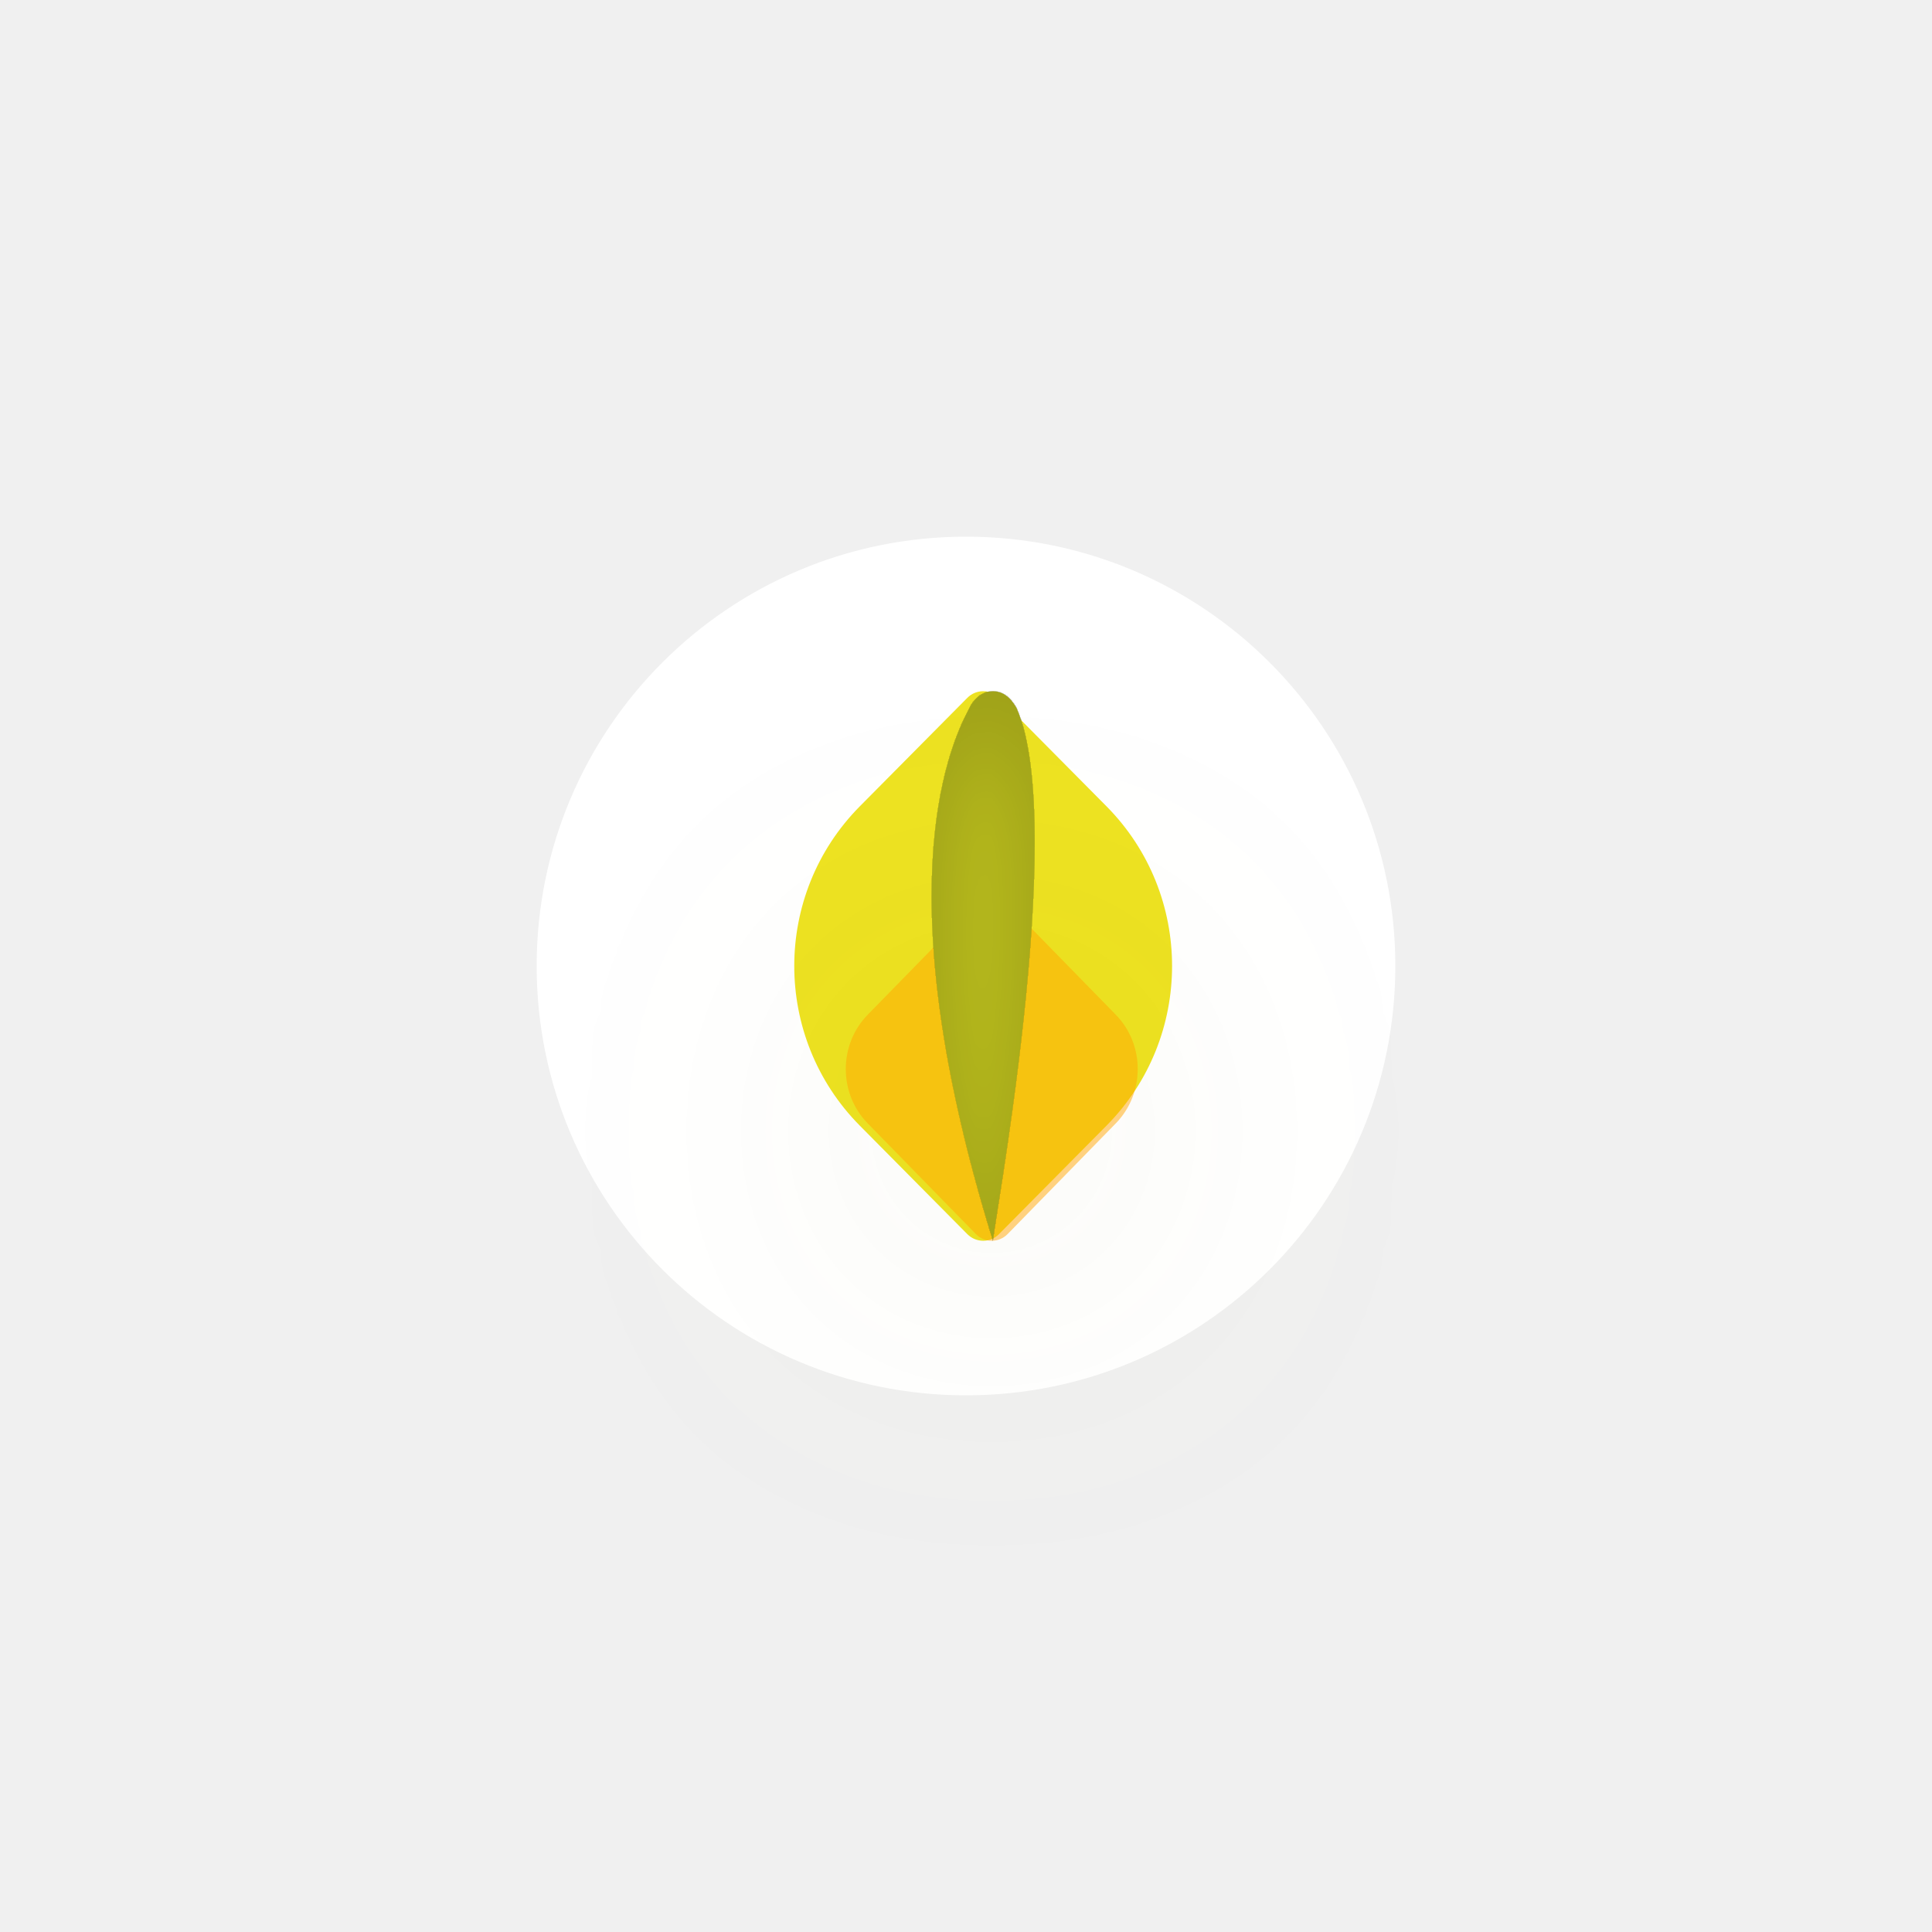
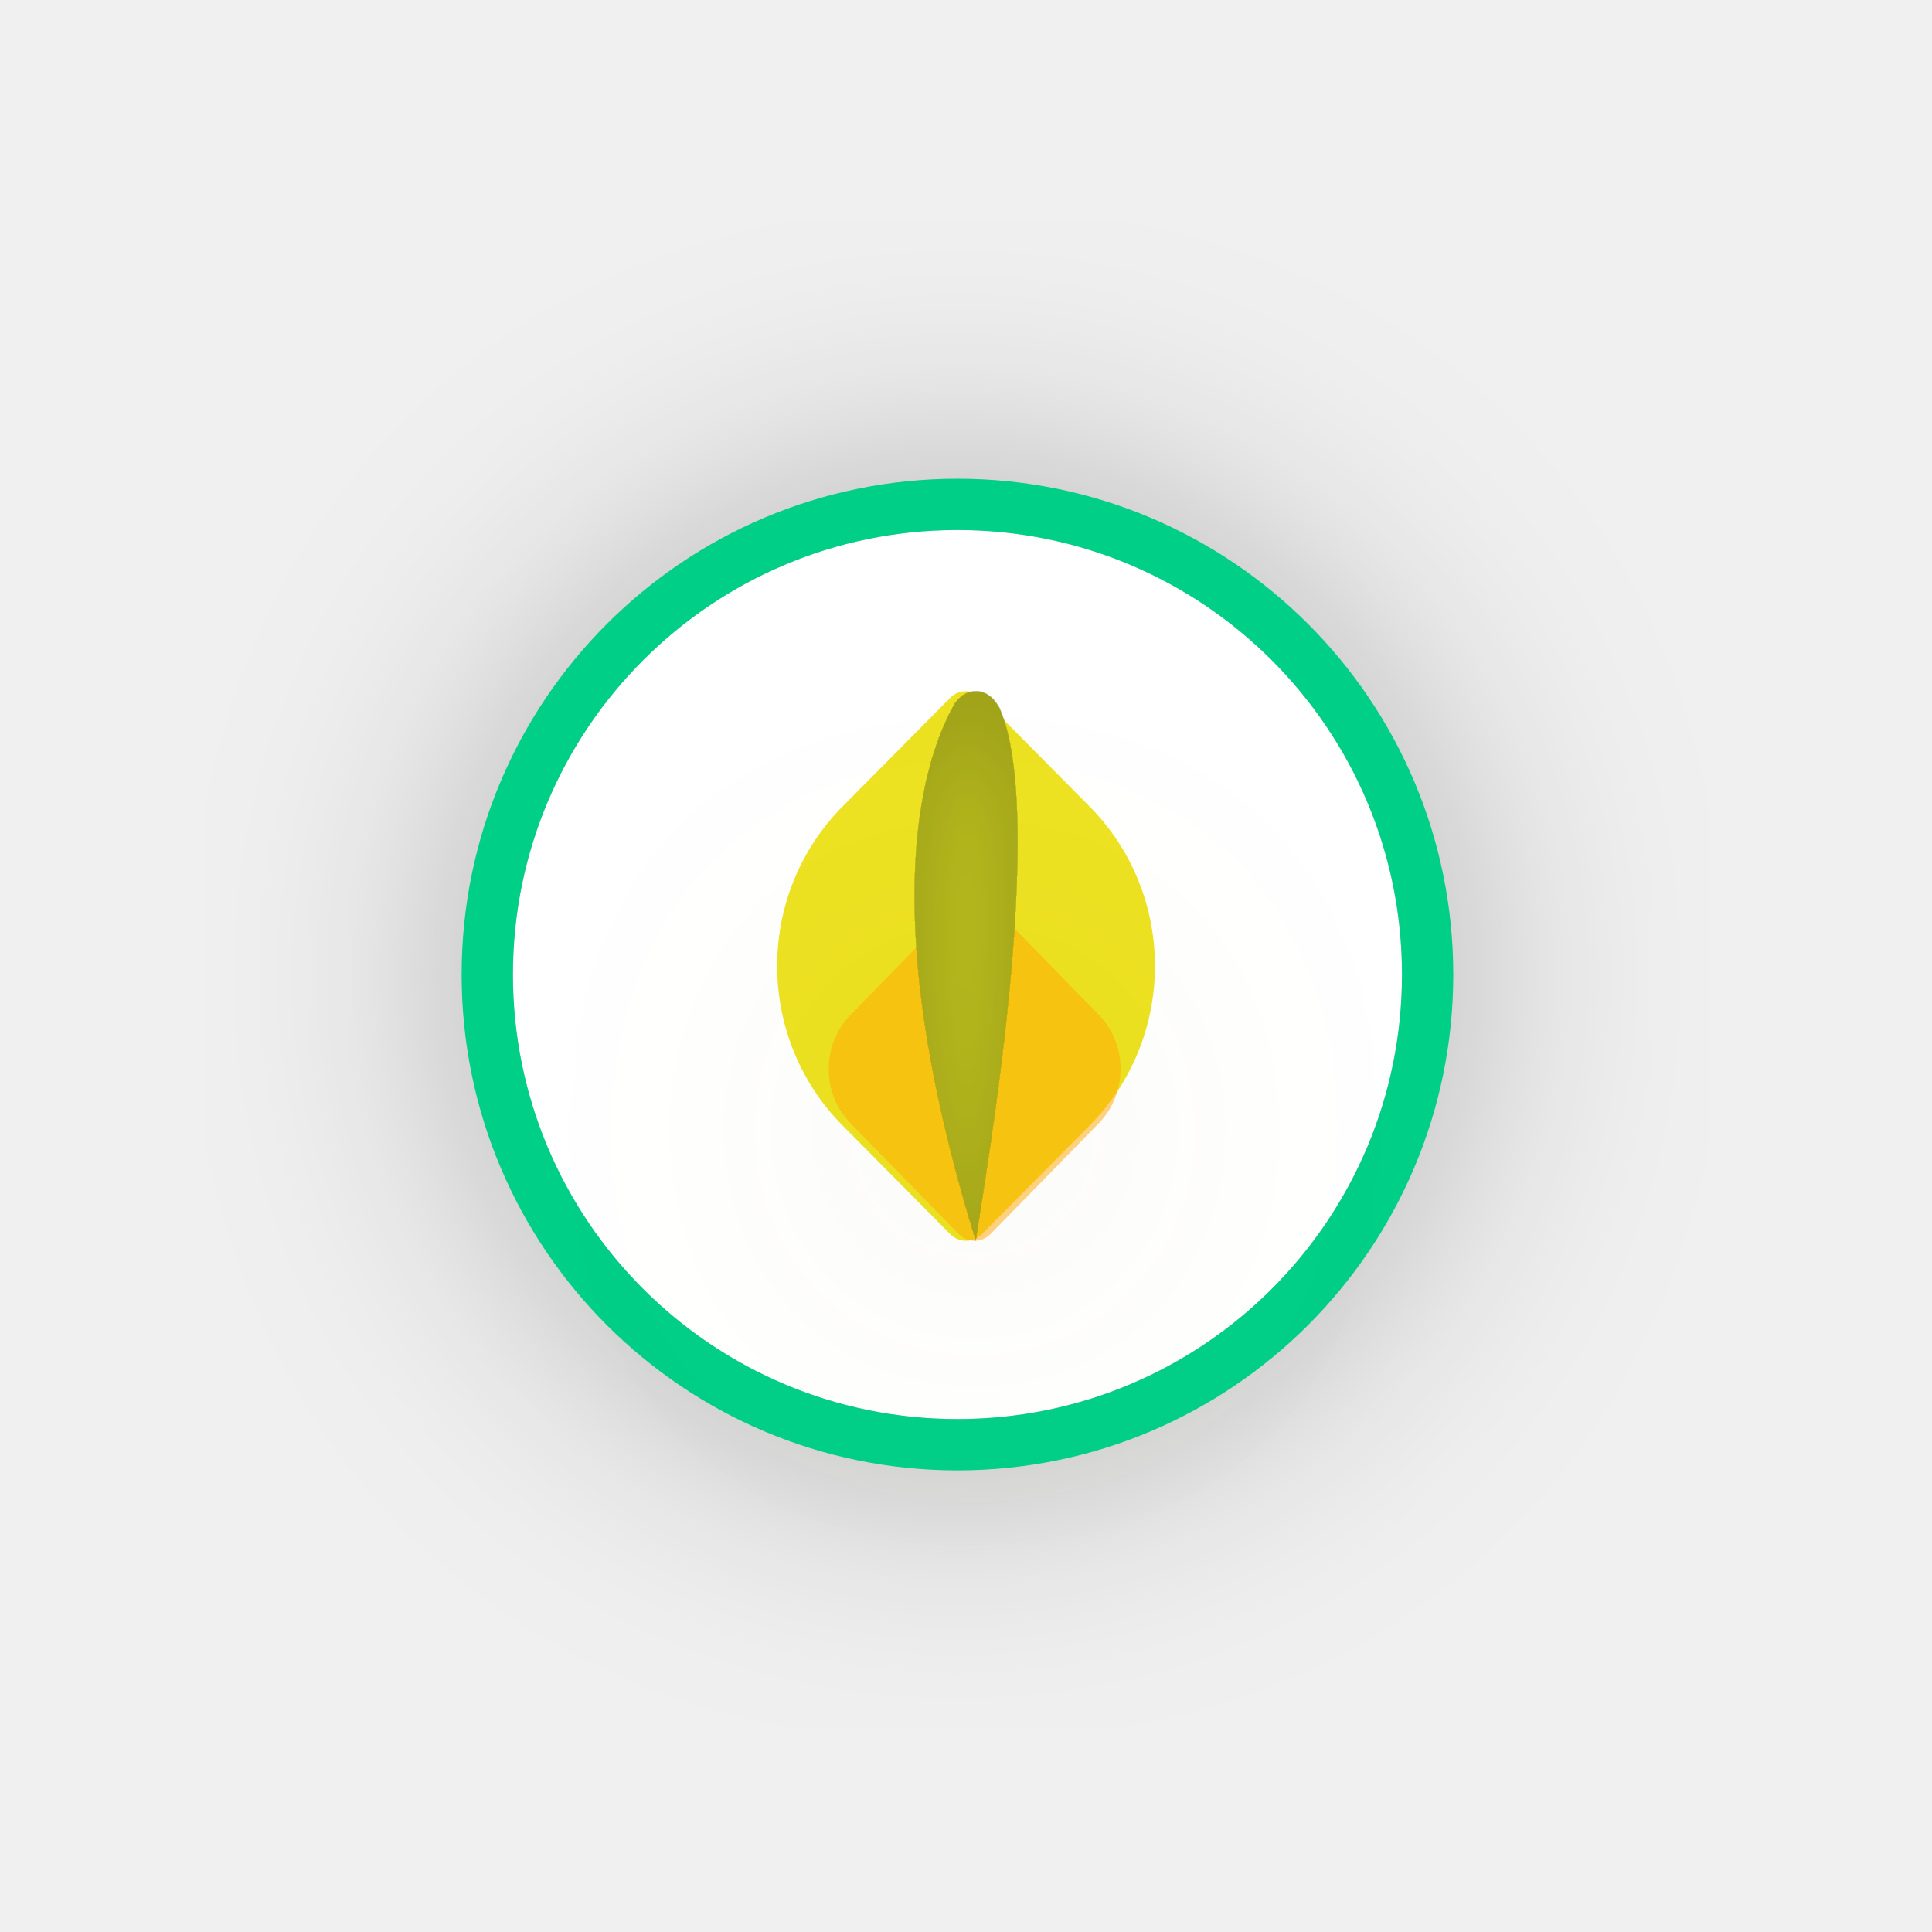
<svg xmlns="http://www.w3.org/2000/svg" width="113" height="113" viewBox="0 0 113 113" fill="none">
-   <circle cx="56.5" cy="56.5" r="25.111" fill="white" />
-   <path d="M56.579 40.815C57.09 40.3 57.919 40.3 58.429 40.815L64.718 47.16C69.831 52.319 69.831 60.679 64.718 65.838L58.429 72.184C57.919 72.699 57.09 72.699 56.579 72.184L50.29 65.838C45.177 60.679 45.177 52.319 50.29 47.16L56.579 40.815Z" fill="#EDE221" />
-   <g opacity="0.5" filter="url(#filter0_d)">
-     <path d="M65.275 59.363C66.967 61.104 66.967 63.94 65.275 65.691C65.266 65.7 65.256 65.709 65.247 65.719L58.935 72.178C58.422 72.702 57.59 72.702 57.078 72.178L50.765 65.719C50.756 65.709 50.747 65.7 50.738 65.691C49.045 63.95 49.045 61.104 50.738 59.363C50.747 59.353 50.756 59.344 50.765 59.334L57.078 52.875C57.59 52.351 58.422 52.351 58.935 52.875L65.247 59.334C65.256 59.344 65.266 59.353 65.275 59.363Z" fill="#FFA400" />
+   <g filter="url(#filter0_d)">
+     <path d="M82 57C82 71.359 70.359 83 56 83C41.641 83 30 71.359 30 57C30 42.641 41.641 31 56 31C70.359 31 82 42.641 82 57Z" fill="white" />
+     <path d="M56 84.5C71.188 84.5 83.5 72.188 83.5 57C83.5 41.812 71.188 29.5 56 29.5C40.812 29.5 28.5 41.812 28.5 57C28.5 72.188 40.812 84.5 56 84.5Z" stroke="#00CF88" stroke-width="3" />
  </g>
-   <g filter="url(#filter1_i)">
-     <path d="M58.081 72.571C51.871 52.572 55.309 44 56.695 41.429C56.834 41.096 57.305 40.429 58.081 40.429C58.857 40.429 59.282 41.096 59.467 41.429C62.517 48.429 57.943 72.571 58.081 72.571Z" fill="#BBBE1D" />
+   <path d="M55.579 40.814C56.09 40.299 56.919 40.299 57.429 40.814L63.718 47.16C68.831 52.319 68.831 60.679 63.718 65.838L57.429 72.184C56.919 72.699 56.09 72.699 55.579 72.184L49.29 65.838C44.177 60.679 44.177 52.319 49.29 47.16L55.579 40.814Z" fill="#EDE221" />
+   <g opacity="0.5" filter="url(#filter1_d)">
+     <path d="M64.275 59.362C65.967 61.103 65.967 63.94 64.275 65.69C64.266 65.7 64.256 65.709 64.247 65.719L57.935 72.178C57.422 72.702 56.59 72.702 56.078 72.178L49.765 65.719C49.756 65.709 49.747 65.7 49.738 65.69C48.045 63.949 48.045 61.103 49.738 59.362C49.747 59.353 49.756 59.344 49.765 59.334L56.078 52.875C56.59 52.351 57.422 52.351 57.935 52.875L64.247 59.334C64.256 59.344 64.266 59.353 64.275 59.362Z" fill="#FFA400" />
+   </g>
+   <g filter="url(#filter2_i)">
+     <path d="M57.081 72.571C50.871 52.571 54.309 44 55.695 41.429C55.834 41.095 56.305 40.429 57.081 40.429C57.857 40.429 58.282 41.095 58.467 41.429C61.517 48.428 56.943 72.571 57.081 72.571Z" fill="#BBBE1D" />
  </g>
  <defs>
-     <filter id="filter0_d" x="31.399" y="38.026" width="53.215" height="56.228" filterUnits="userSpaceOnUse" color-interpolation-filters="sRGB">
+     <filter id="filter0_d" x="12" y="13" width="88" height="88" filterUnits="userSpaceOnUse" color-interpolation-filters="sRGB">
+       <feFlood flood-opacity="0" result="BackgroundImageFix" />
+       <feColorMatrix in="SourceAlpha" type="matrix" values="0 0 0 0 0 0 0 0 0 0 0 0 0 0 0 0 0 0 127 0" />
+       <feOffset />
+       <feGaussianBlur stdDeviation="7.5" />
+       <feColorMatrix type="matrix" values="0 0 0 0 0 0 0 0 0 0 0 0 0 0 0 0 0 0 0.25 0" />
+       <feBlend mode="normal" in2="BackgroundImageFix" result="effect1_dropShadow" />
+       <feBlend mode="normal" in="SourceGraphic" in2="effect1_dropShadow" result="shape" />
+     </filter>
+     <filter id="filter1_d" x="30.399" y="38.026" width="53.215" height="56.228" filterUnits="userSpaceOnUse" color-interpolation-filters="sRGB">
      <feFlood flood-opacity="0" result="BackgroundImageFix" />
      <feColorMatrix in="SourceAlpha" type="matrix" values="0 0 0 0 0 0 0 0 0 0 0 0 0 0 0 0 0 0 127 0" />
      <feOffset dy="3.614" />
      <feGaussianBlur stdDeviation="9.035" />
      <feColorMatrix type="matrix" values="0 0 0 0 0.458 0 0 0 0 0.436 0 0 0 0 0.05 0 0 0 0.15 0" />
      <feBlend mode="normal" in2="BackgroundImageFix" result="effect1_dropShadow" />
      <feBlend mode="normal" in="SourceGraphic" in2="effect1_dropShadow" result="shape" />
    </filter>
-     <filter id="filter1_i" x="54.491" y="40.429" width="6.027" height="34.813" filterUnits="userSpaceOnUse" color-interpolation-filters="sRGB">
+     <filter id="filter2_i" x="53.491" y="40.429" width="6.027" height="34.813" filterUnits="userSpaceOnUse" color-interpolation-filters="sRGB">
      <feFlood flood-opacity="0" result="BackgroundImageFix" />
      <feBlend mode="normal" in="SourceGraphic" in2="BackgroundImageFix" result="shape" />
      <feColorMatrix in="SourceAlpha" type="matrix" values="0 0 0 0 0 0 0 0 0 0 0 0 0 0 0 0 0 0 127 0" result="hardAlpha" />
      <feOffset dy="2.671" />
      <feGaussianBlur stdDeviation="2.671" />
      <feComposite in2="hardAlpha" operator="arithmetic" k2="-1" k3="1" />
      <feColorMatrix type="matrix" values="0 0 0 0 0 0 0 0 0 0 0 0 0 0 0 0 0 0 0.15 0" />
      <feBlend mode="normal" in2="shape" result="effect1_innerShadow" />
    </filter>
  </defs>
</svg>
